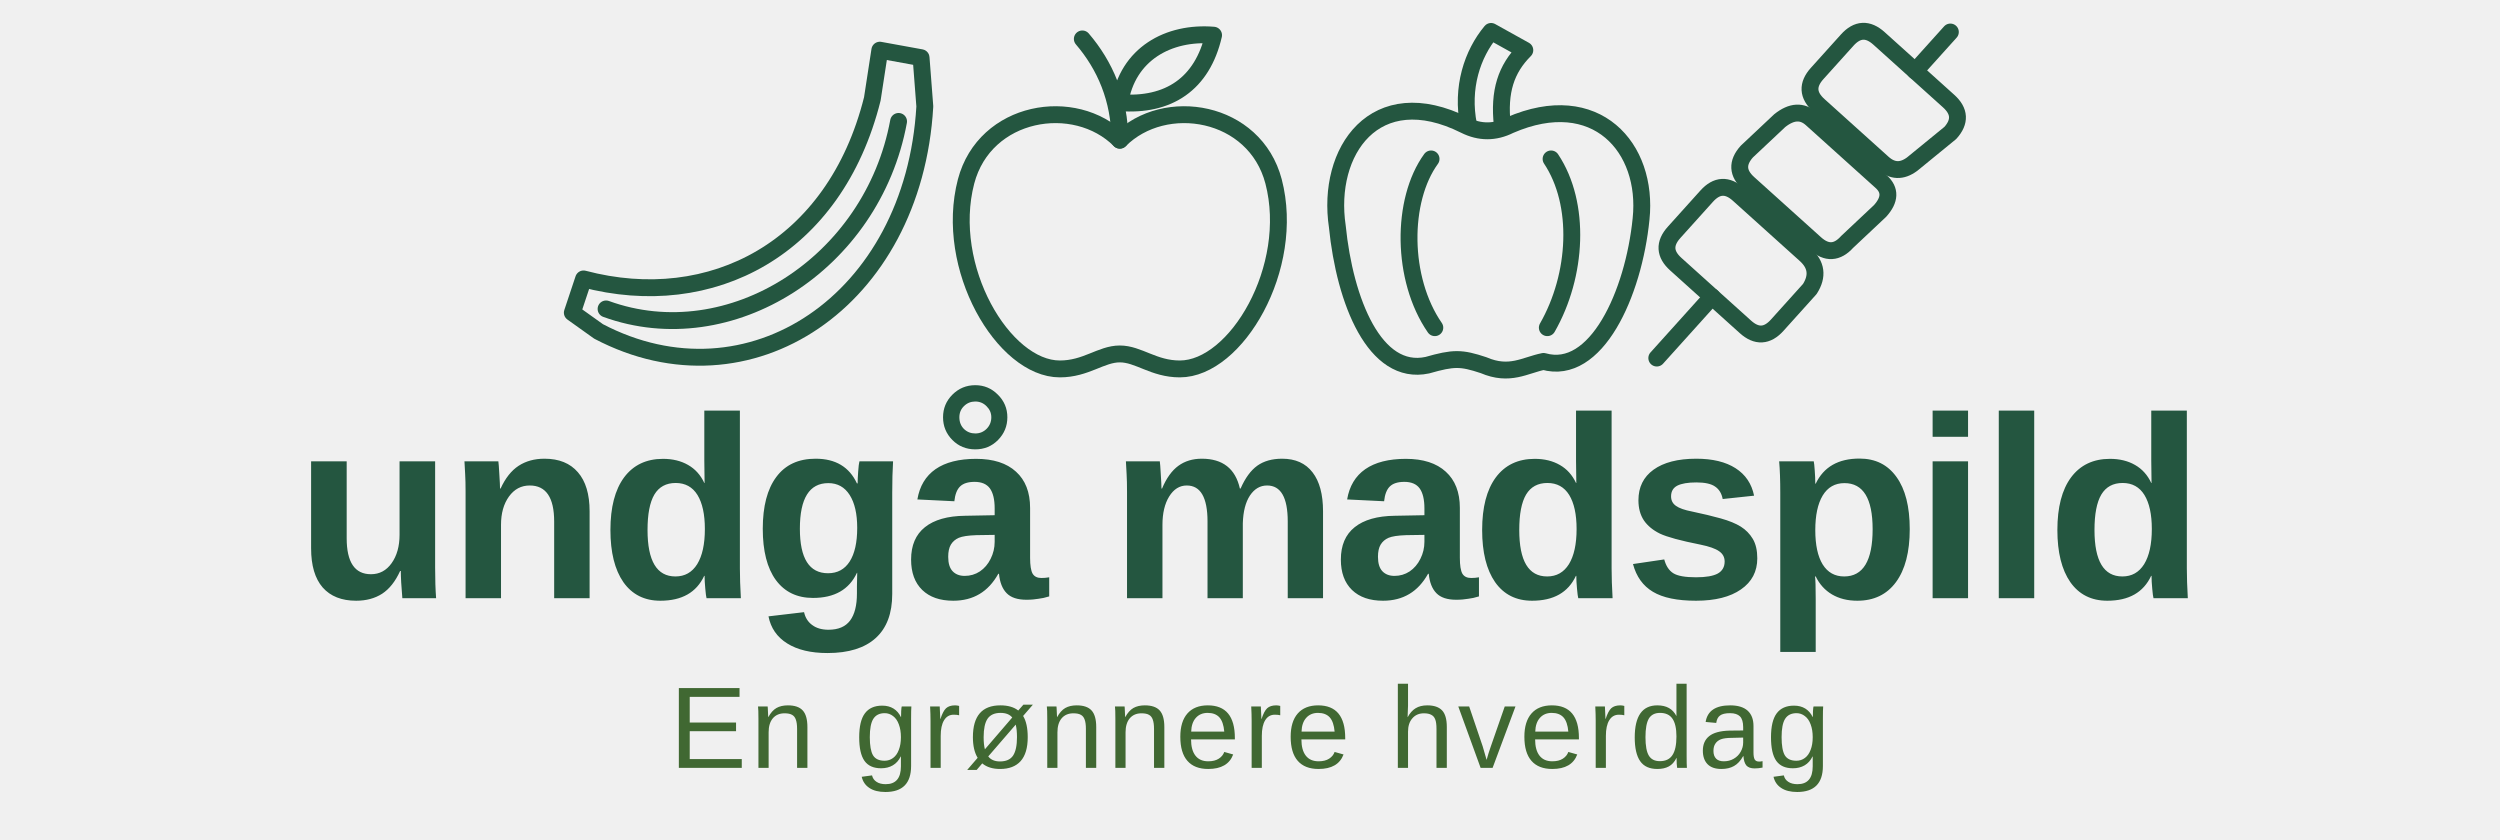
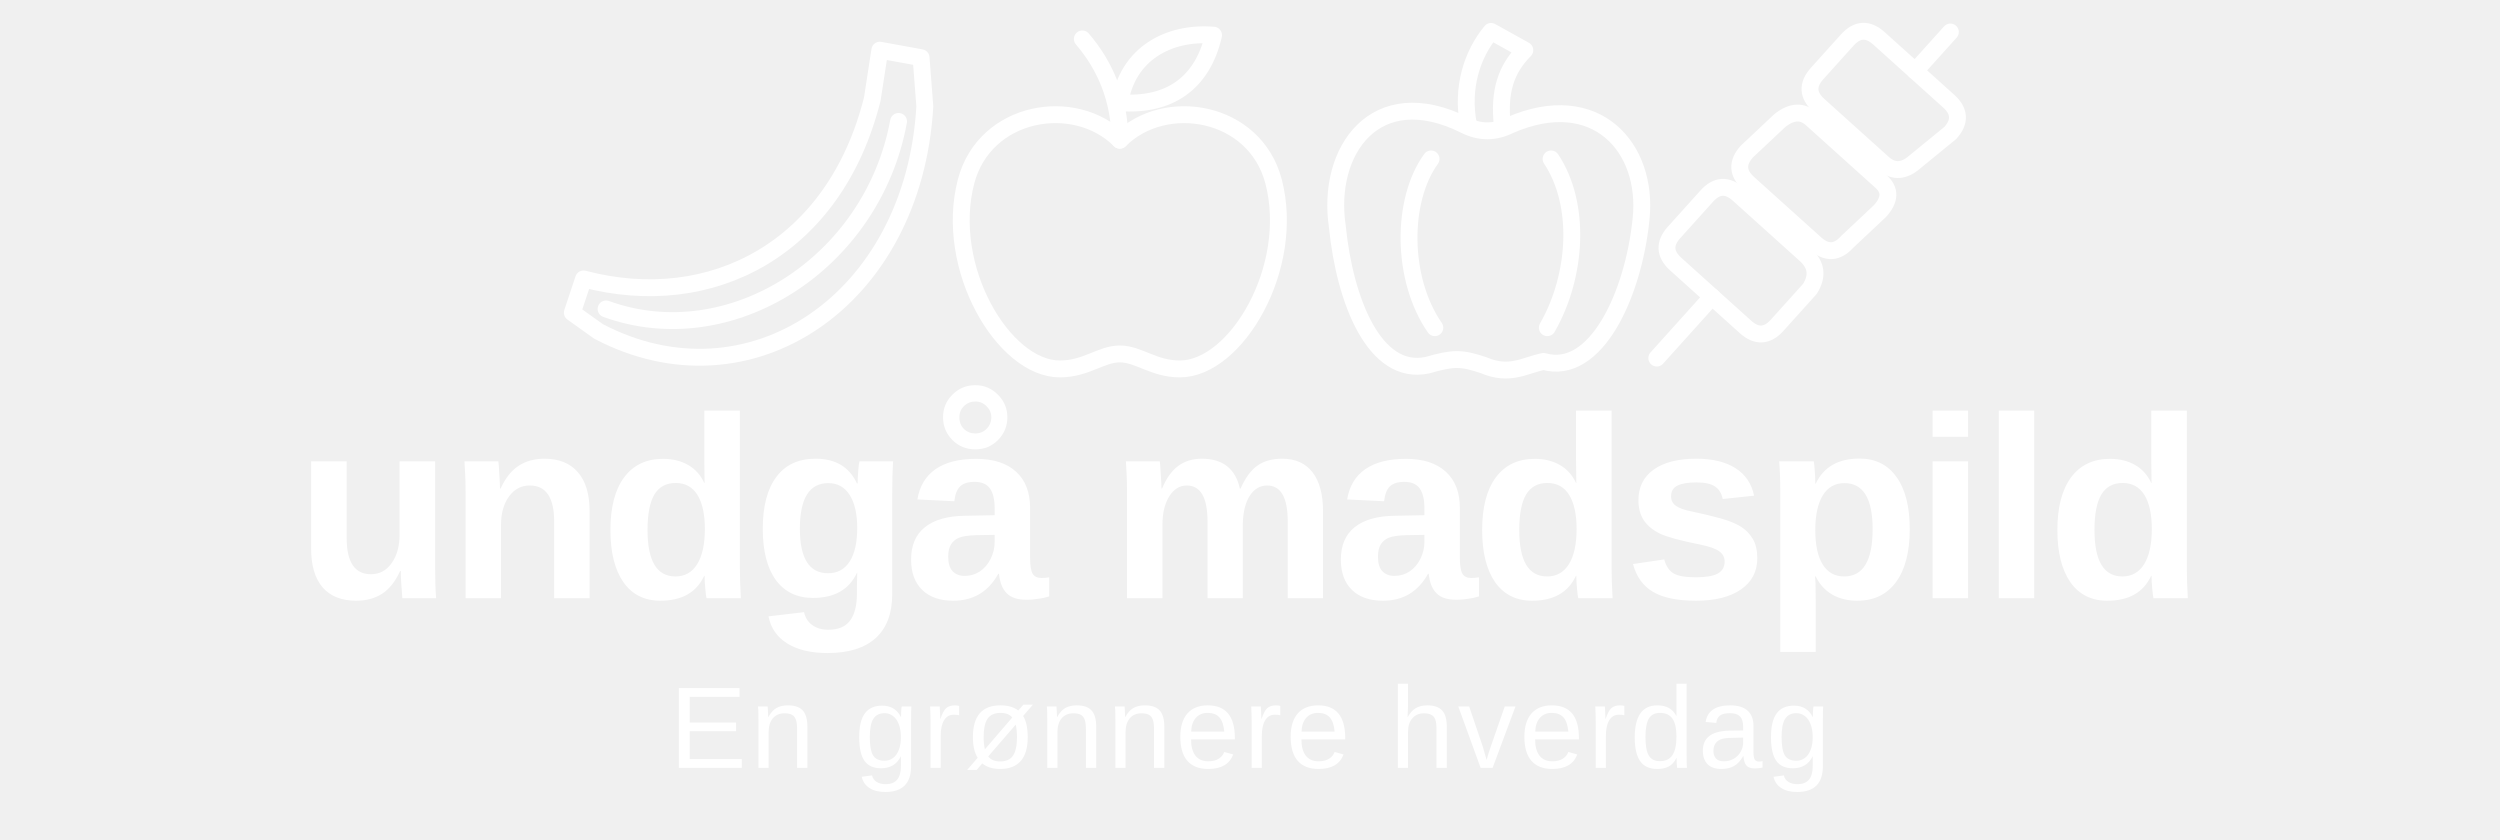
<svg xmlns="http://www.w3.org/2000/svg" width="280" height="94" viewBox="0 0 280 94" role="img" aria-labelledby="title">
-   <g transform="translate(62 1) scale(.42)" fill="none" stroke="#245640" stroke-width="4.5" stroke-linecap="round" stroke-linejoin="round">
+   <g transform="translate(62 1) scale(.42)" fill="none" stroke="#ffffff" stroke-width="4.5" stroke-linecap="round" stroke-linejoin="round">
    <g transform="translate(0 0)">
      <path d="M8 72c34 9 67-8 77-48l2-13 11 2 1 13C96 78 52 107 12 86l-7-5Z" />
      <path d="M14 80c33 12 71-12 78-50" />
    </g>
    <g transform="translate(103 0)">
      <path d="M48 35c-12-12-36-8-41 11-6 23 10 50 25 50 7 0 11-4 16-4s9 4 16 4c15 0 31-27 25-50-5-19-29-23-41-11Z" />
      <path d="M48 35c0-11-4-20-10-27M48 25C50 12 61 6 73 7c-3 13-12 19-25 18Z" />
    </g>
    <g transform="translate(201 0)">
      <path d="M42 31C18 19 5 38 8 58c2 20 10 40 24 37 7-2 9-2 15 0 7 3 11 0 16-1 14 4 24-18 26-38 2-19-12-35-35-25-4 2-8 2-12 0Z" />
      <path d="M43 31c-2-10 1-19 6-25l9 5c-5 5-7 11-6 20M33 40c-8 11-8 32 1 45m31-45c8 12 7 31-1 45" />
    </g>
    <g transform="translate(333 50) rotate(42)">
      <path d="M0-59v14m0 81v22" />
      <path d="M-13-45h25q6 0 6 6l-2 13q-1 5-6 5h-23q-6 0-6-6v-12q0-6 6-6Z" />
      <path d="M-12-17h25q5 0 5 6l-1 12q0 6-6 6h-24q-6 0-6-6l1-12q1-6 6-6Z" />
      <path d="M-13 11h24q6 0 7 6v13q0 6-6 6h-25q-6 0-6-6V17q0-6 6-6Z" />
    </g>
  </g>
-   <text x="140" y="67" text-anchor="middle" fill="#245640" font-family="Arial, sans-serif" font-size="29" font-weight="700" letter-spacing="-.65">undgå madspild</text>
-   <text x="140" y="86" text-anchor="middle" fill="#406832" font-family="Arial, sans-serif" font-size="13" letter-spacing=".4">En grønnere hverdag</text>
+   <text x="140" y="67" text-anchor="middle" fill="#ffffff" font-family="Arial, sans-serif" font-size="29" font-weight="700" letter-spacing="-.65">undgå madspild</text>
+   <text x="140" y="86" text-anchor="middle" fill="#ffffff" font-family="Arial, sans-serif" font-size="13" letter-spacing=".4">En grønnere hverdag</text>
</svg>
